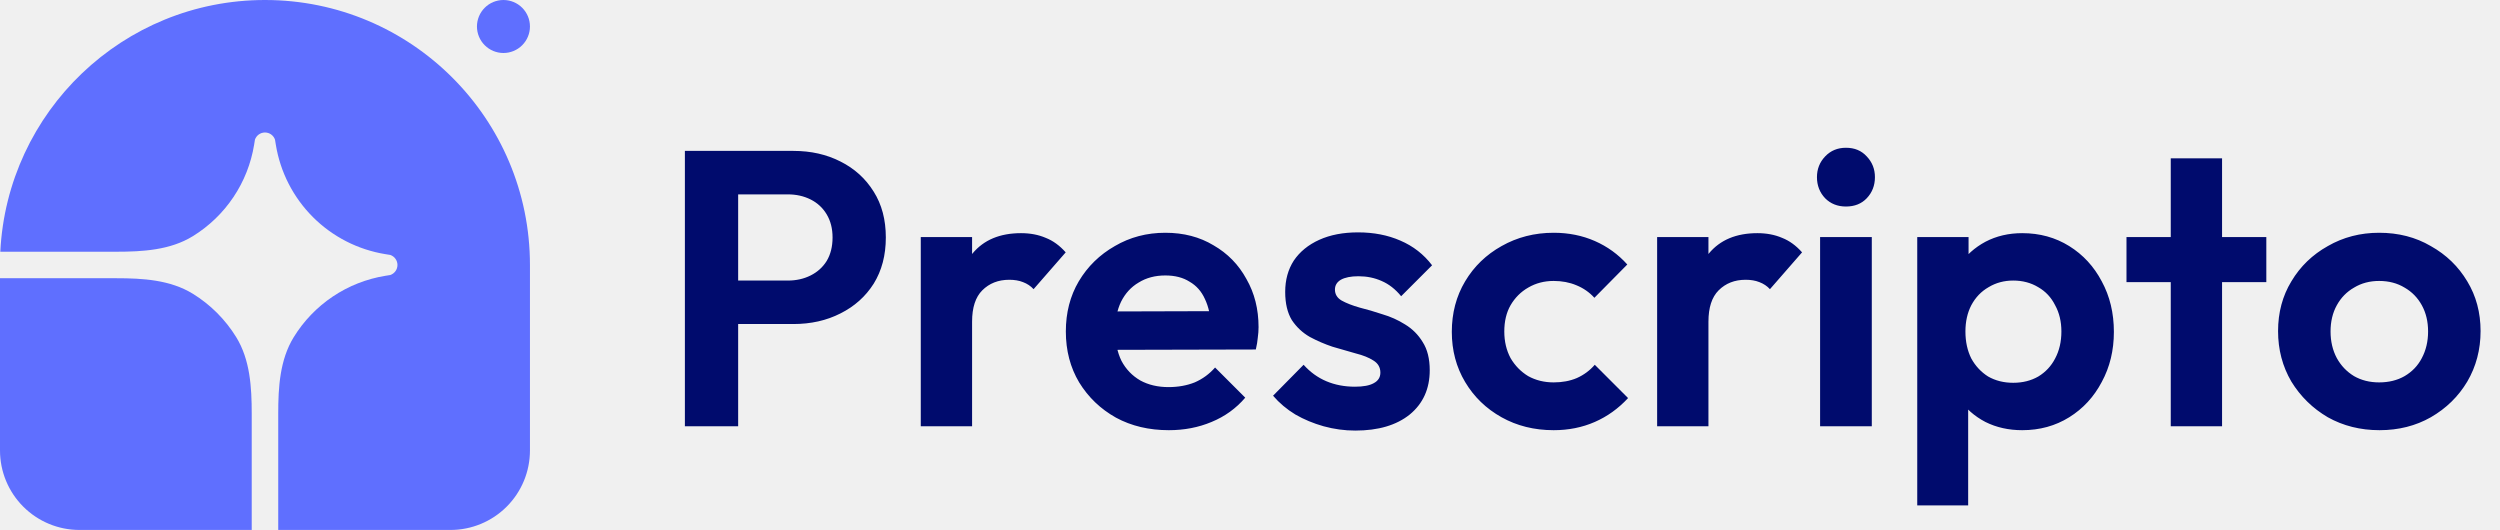
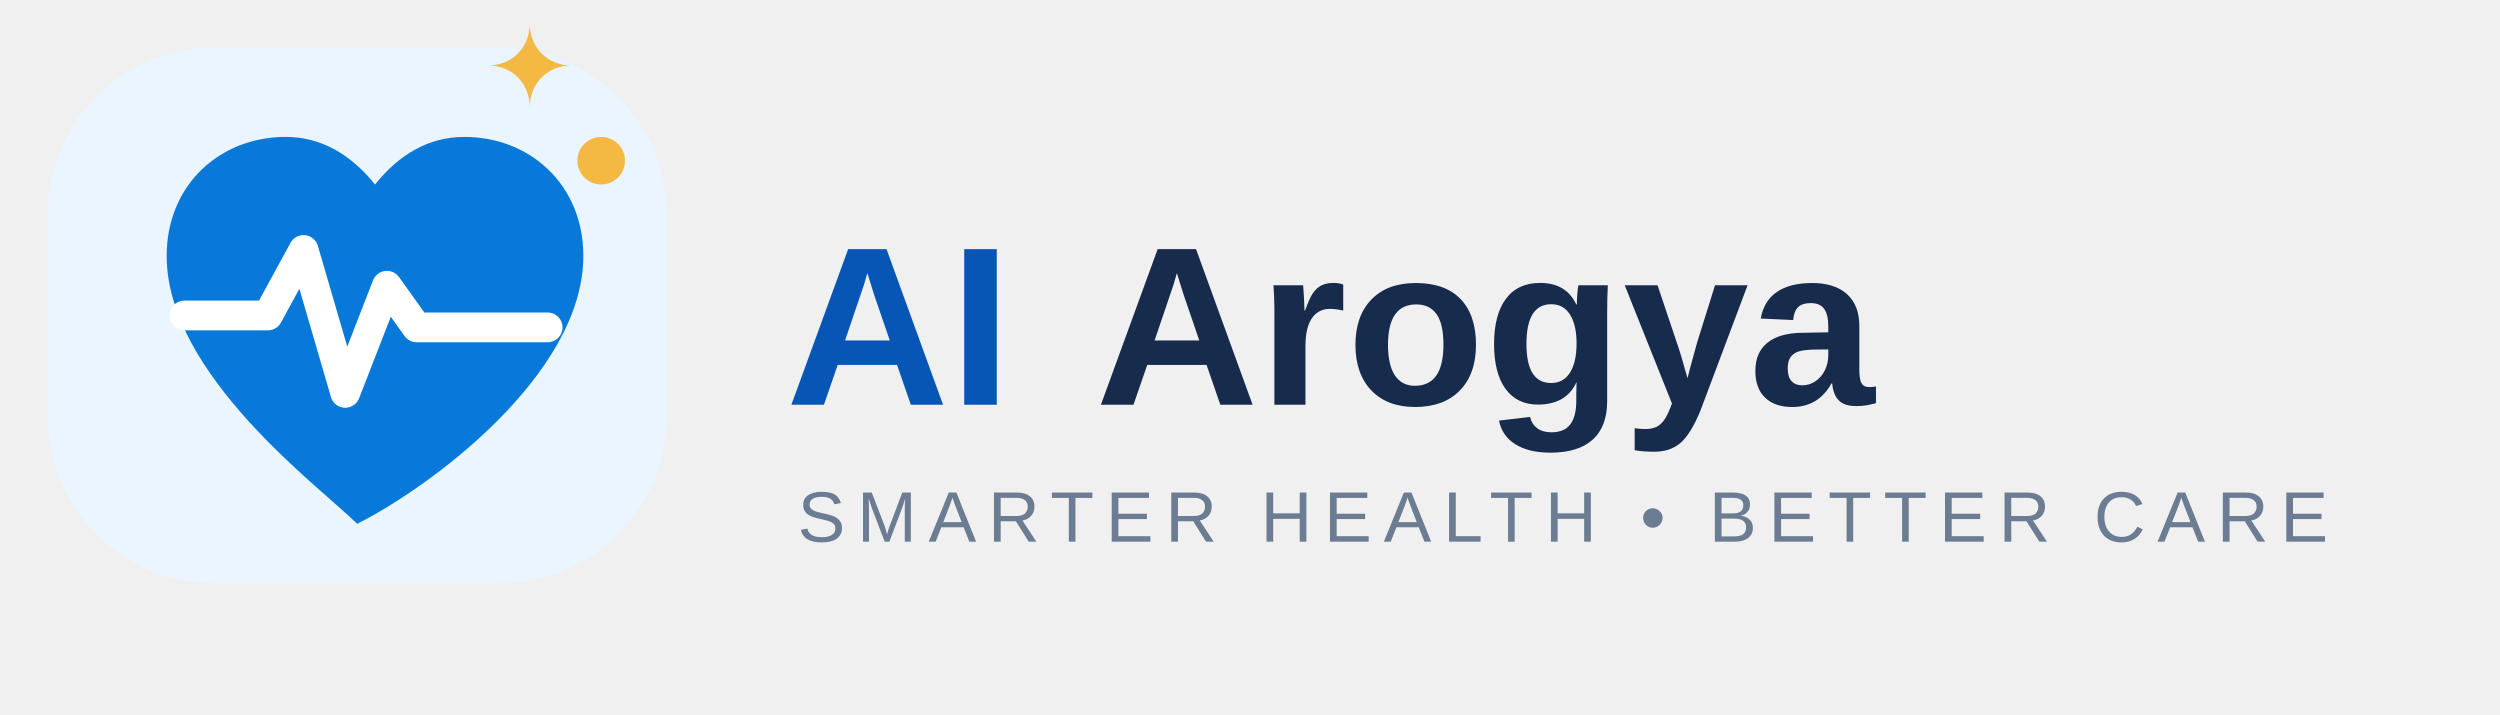
- <svg xmlns="http://www.w3.org/2000/svg" width="217" height="46" viewBox="0 0 217 46" fill="none">
-   <path d="M23 0C35.703 0 46 10.297 46 23V39.1C46 40.93 45.273 42.685 43.979 43.979C42.685 45.273 40.93 46 39.1 46H24.15V35.91C24.15 33.608 24.29 31.223 25.497 29.263C26.362 27.859 27.518 26.657 28.888 25.738C30.258 24.82 31.81 24.208 33.437 23.942L33.878 23.871C34.059 23.808 34.217 23.691 34.328 23.535C34.44 23.379 34.5 23.192 34.5 23C34.5 22.808 34.44 22.621 34.328 22.465C34.217 22.309 34.059 22.192 33.878 22.129L33.437 22.058C31.059 21.67 28.863 20.544 27.159 18.84C25.456 17.137 24.33 14.941 23.942 12.563L23.87 12.122C23.808 11.941 23.691 11.783 23.535 11.671C23.379 11.56 23.192 11.5 23 11.5C22.808 11.5 22.621 11.56 22.465 11.671C22.309 11.783 22.191 11.941 22.129 12.122L22.058 12.563C21.792 14.19 21.18 15.742 20.261 17.111C19.343 18.481 18.141 19.638 16.737 20.502C14.777 21.71 12.392 21.85 10.09 21.85H0.027C0.629 9.682 10.683 0 23 0Z" fill="#5F6FFF" />
-   <path d="M0 24.15H10.09C12.392 24.15 14.777 24.29 16.737 25.498C18.269 26.442 19.558 27.731 20.502 29.263C21.71 31.223 21.85 33.608 21.85 35.91V46H6.9C5.07 46 3.315 45.273 2.021 43.979C0.727 42.685 0 40.93 0 39.1L0 24.15ZM46 2.3C46 2.91 45.758 3.495 45.326 3.926C44.895 4.358 44.31 4.6 43.7 4.6C43.09 4.6 42.505 4.358 42.074 3.926C41.642 3.495 41.4 2.91 41.4 2.3C41.4 1.69 41.642 1.105 42.074 0.674C42.505 0.242 43.09 0 43.7 0C44.31 0 44.895 0.242 45.326 0.674C45.758 1.105 46 1.69 46 2.3Z" fill="#5F6FFF" />
-   <path d="M62.848 28.126V24.352H68.39C69.115 24.352 69.773 24.205 70.362 23.91C70.951 23.615 71.416 23.196 71.756 22.652C72.096 22.085 72.266 21.405 72.266 20.612C72.266 19.841 72.096 19.173 71.756 18.606C71.416 18.039 70.951 17.609 70.362 17.314C69.773 17.019 69.115 16.872 68.39 16.872H62.848V13.098H68.866C70.385 13.098 71.745 13.404 72.946 14.016C74.17 14.628 75.133 15.501 75.836 16.634C76.539 17.745 76.89 19.071 76.89 20.612C76.89 22.153 76.539 23.491 75.836 24.624C75.133 25.735 74.17 26.596 72.946 27.208C71.745 27.82 70.385 28.126 68.866 28.126H62.848ZM59.448 37V13.098H64.072V37H59.448ZM79.923 37V20.578H84.377V37H79.923ZM84.377 27.922L82.643 26.766C82.847 24.749 83.436 23.162 84.411 22.006C85.386 20.827 86.791 20.238 88.627 20.238C89.421 20.238 90.135 20.374 90.769 20.646C91.404 20.895 91.982 21.315 92.503 21.904L89.715 25.1C89.466 24.828 89.16 24.624 88.797 24.488C88.457 24.352 88.061 24.284 87.607 24.284C86.655 24.284 85.873 24.59 85.261 25.202C84.672 25.791 84.377 26.698 84.377 27.922ZM101.457 37.34C99.734 37.34 98.204 36.977 96.867 36.252C95.529 35.504 94.464 34.484 93.671 33.192C92.9 31.9 92.515 30.427 92.515 28.772C92.515 27.14 92.889 25.689 93.637 24.42C94.407 23.128 95.45 22.108 96.765 21.36C98.079 20.589 99.541 20.204 101.151 20.204C102.738 20.204 104.132 20.567 105.333 21.292C106.557 21.995 107.509 22.969 108.189 24.216C108.892 25.44 109.243 26.834 109.243 28.398C109.243 28.693 109.22 28.999 109.175 29.316C109.152 29.611 109.096 29.951 109.005 30.336L95.201 30.37V27.038L106.931 27.004L105.129 28.398C105.084 27.423 104.902 26.607 104.585 25.95C104.29 25.293 103.848 24.794 103.259 24.454C102.692 24.091 101.99 23.91 101.151 23.91C100.267 23.91 99.496 24.114 98.839 24.522C98.181 24.907 97.671 25.463 97.309 26.188C96.969 26.891 96.799 27.729 96.799 28.704C96.799 29.701 96.98 30.574 97.343 31.322C97.728 32.047 98.272 32.614 98.975 33.022C99.677 33.407 100.494 33.6 101.423 33.6C102.262 33.6 103.021 33.464 103.701 33.192C104.381 32.897 104.97 32.467 105.469 31.9L108.087 34.518C107.294 35.447 106.319 36.15 105.163 36.626C104.03 37.102 102.794 37.34 101.457 37.34ZM117.641 37.374C116.712 37.374 115.794 37.249 114.887 37C114.003 36.751 113.187 36.411 112.439 35.98C111.691 35.527 111.045 34.983 110.501 34.348L113.153 31.662C113.72 32.297 114.377 32.773 115.125 33.09C115.873 33.407 116.701 33.566 117.607 33.566C118.333 33.566 118.877 33.464 119.239 33.26C119.625 33.056 119.817 32.75 119.817 32.342C119.817 31.889 119.613 31.537 119.205 31.288C118.82 31.039 118.31 30.835 117.675 30.676C117.041 30.495 116.372 30.302 115.669 30.098C114.989 29.871 114.332 29.588 113.697 29.248C113.063 28.885 112.541 28.398 112.133 27.786C111.748 27.151 111.555 26.335 111.555 25.338C111.555 24.295 111.805 23.389 112.303 22.618C112.825 21.847 113.561 21.247 114.513 20.816C115.465 20.385 116.587 20.17 117.879 20.17C119.239 20.17 120.463 20.408 121.551 20.884C122.662 21.36 123.58 22.074 124.305 23.026L121.619 25.712C121.121 25.1 120.554 24.658 119.919 24.386C119.307 24.114 118.639 23.978 117.913 23.978C117.256 23.978 116.746 24.08 116.383 24.284C116.043 24.488 115.873 24.771 115.873 25.134C115.873 25.542 116.066 25.859 116.451 26.086C116.859 26.313 117.381 26.517 118.015 26.698C118.65 26.857 119.307 27.049 119.987 27.276C120.69 27.48 121.347 27.775 121.959 28.16C122.594 28.545 123.104 29.055 123.489 29.69C123.897 30.325 124.101 31.141 124.101 32.138C124.101 33.747 123.523 35.028 122.367 35.98C121.211 36.909 119.636 37.374 117.641 37.374ZM134.857 37.34C133.179 37.34 131.672 36.966 130.335 36.218C128.997 35.47 127.943 34.45 127.173 33.158C126.402 31.866 126.017 30.415 126.017 28.806C126.017 27.174 126.402 25.712 127.173 24.42C127.943 23.128 128.997 22.108 130.335 21.36C131.695 20.589 133.202 20.204 134.857 20.204C136.149 20.204 137.339 20.442 138.427 20.918C139.515 21.394 140.455 22.074 141.249 22.958L138.393 25.848C137.962 25.372 137.441 25.009 136.829 24.76C136.239 24.511 135.582 24.386 134.857 24.386C134.041 24.386 133.304 24.579 132.647 24.964C132.012 25.327 131.502 25.837 131.117 26.494C130.754 27.129 130.573 27.888 130.573 28.772C130.573 29.633 130.754 30.404 131.117 31.084C131.502 31.741 132.012 32.263 132.647 32.648C133.304 33.011 134.041 33.192 134.857 33.192C135.605 33.192 136.273 33.067 136.863 32.818C137.475 32.546 137.996 32.161 138.427 31.662L141.317 34.552C140.478 35.459 139.515 36.15 138.427 36.626C137.339 37.102 136.149 37.34 134.857 37.34ZM143.839 37V20.578H148.293V37H143.839ZM148.293 27.922L146.559 26.766C146.763 24.749 147.353 23.162 148.327 22.006C149.302 20.827 150.707 20.238 152.543 20.238C153.337 20.238 154.051 20.374 154.685 20.646C155.32 20.895 155.898 21.315 156.419 21.904L153.631 25.1C153.382 24.828 153.076 24.624 152.713 24.488C152.373 24.352 151.977 24.284 151.523 24.284C150.571 24.284 149.789 24.59 149.177 25.202C148.588 25.791 148.293 26.698 148.293 27.922ZM157.984 37V20.578H162.472V37H157.984ZM160.228 17.926C159.502 17.926 158.902 17.688 158.426 17.212C157.95 16.713 157.712 16.101 157.712 15.376C157.712 14.673 157.95 14.073 158.426 13.574C158.902 13.075 159.502 12.826 160.228 12.826C160.976 12.826 161.576 13.075 162.03 13.574C162.506 14.073 162.744 14.673 162.744 15.376C162.744 16.101 162.506 16.713 162.03 17.212C161.576 17.688 160.976 17.926 160.228 17.926ZM175.529 37.34C174.351 37.34 173.285 37.102 172.333 36.626C171.381 36.127 170.622 35.459 170.055 34.62C169.489 33.781 169.183 32.818 169.137 31.73V25.916C169.183 24.828 169.489 23.865 170.055 23.026C170.645 22.165 171.404 21.485 172.333 20.986C173.285 20.487 174.351 20.238 175.529 20.238C177.048 20.238 178.408 20.612 179.609 21.36C180.811 22.108 181.751 23.128 182.431 24.42C183.134 25.712 183.485 27.174 183.485 28.806C183.485 30.415 183.134 31.866 182.431 33.158C181.751 34.45 180.811 35.47 179.609 36.218C178.408 36.966 177.048 37.34 175.529 37.34ZM174.747 33.226C175.563 33.226 176.289 33.045 176.923 32.682C177.558 32.297 178.045 31.775 178.385 31.118C178.748 30.438 178.929 29.656 178.929 28.772C178.929 27.911 178.748 27.151 178.385 26.494C178.045 25.814 177.558 25.293 176.923 24.93C176.289 24.545 175.563 24.352 174.747 24.352C173.954 24.352 173.24 24.545 172.605 24.93C171.971 25.293 171.472 25.814 171.109 26.494C170.769 27.151 170.599 27.911 170.599 28.772C170.599 29.656 170.769 30.438 171.109 31.118C171.472 31.775 171.959 32.297 172.571 32.682C173.206 33.045 173.931 33.226 174.747 33.226ZM166.417 43.868V20.578H170.871V24.896L170.123 28.874L170.837 32.852V43.868H166.417ZM188.421 37V13.744H192.875V37H188.421ZM184.579 24.488V20.578H196.717V24.488H184.579ZM206.542 37.34C204.887 37.34 203.391 36.966 202.054 36.218C200.739 35.447 199.685 34.416 198.892 33.124C198.121 31.809 197.736 30.347 197.736 28.738C197.736 27.129 198.121 25.689 198.892 24.42C199.662 23.128 200.716 22.108 202.054 21.36C203.391 20.589 204.876 20.204 206.508 20.204C208.185 20.204 209.681 20.589 210.996 21.36C212.333 22.108 213.387 23.128 214.158 24.42C214.928 25.689 215.314 27.129 215.314 28.738C215.314 30.347 214.928 31.809 214.158 33.124C213.387 34.416 212.333 35.447 210.996 36.218C209.681 36.966 208.196 37.34 206.542 37.34ZM206.508 33.192C207.346 33.192 208.083 33.011 208.718 32.648C209.375 32.263 209.874 31.741 210.214 31.084C210.576 30.404 210.758 29.633 210.758 28.772C210.758 27.911 210.576 27.151 210.214 26.494C209.851 25.837 209.352 25.327 208.718 24.964C208.083 24.579 207.346 24.386 206.508 24.386C205.692 24.386 204.966 24.579 204.332 24.964C203.697 25.327 203.198 25.837 202.836 26.494C202.473 27.151 202.292 27.911 202.292 28.772C202.292 29.633 202.473 30.404 202.836 31.084C203.198 31.741 203.697 32.263 204.332 32.648C204.966 33.011 205.692 33.192 206.508 33.192Z" fill="#000B6D" />
+ <svg xmlns="http://www.w3.org/2000/svg" width="420" height="120" viewBox="0 0 420 120" fill="none">
+   <rect x="8" y="8" width="104" height="90" rx="28" fill="#EAF5FF" />
+   <path d="M60 88        C54 82 28 63 28 43        C28 31 37 23 48 23        C54 23 59 26 63 31        C67 26 72 23 78 23        C89 23 98 31 98 43        C98 63 72 82 60 88Z" fill="#0879D9" />
+   <path d="M31 53        H45        L51 42        L58 66        L65 48        L70 55        H92" stroke="white" stroke-width="5" stroke-linecap="round" stroke-linejoin="round" />
+   <path d="M89 18        C89 14 92 11 96 11        C92 11 89 8 89 4        C89 8 86 11 82 11        C86 11 89 14 89 18Z" fill="#F4B942" />
+   <circle cx="101" cy="27" r="4" fill="#F4B942" />
+   <text x="132" y="68" font-family="Arial, Helvetica, sans-serif" font-size="38" font-weight="700" fill="#0756B5">
+     AI
+   </text>
+   <text x="184" y="68" font-family="Arial, Helvetica, sans-serif" font-size="38" font-weight="600" fill="#172B4D">
+     Arogya
+   </text>
+   <text x="134" y="91" font-family="Arial, Helvetica, sans-serif" font-size="12" font-weight="500" letter-spacing="2" fill="#6B7C93">
+     SMARTER HEALTH • BETTER CARE
+   </text>
</svg>
